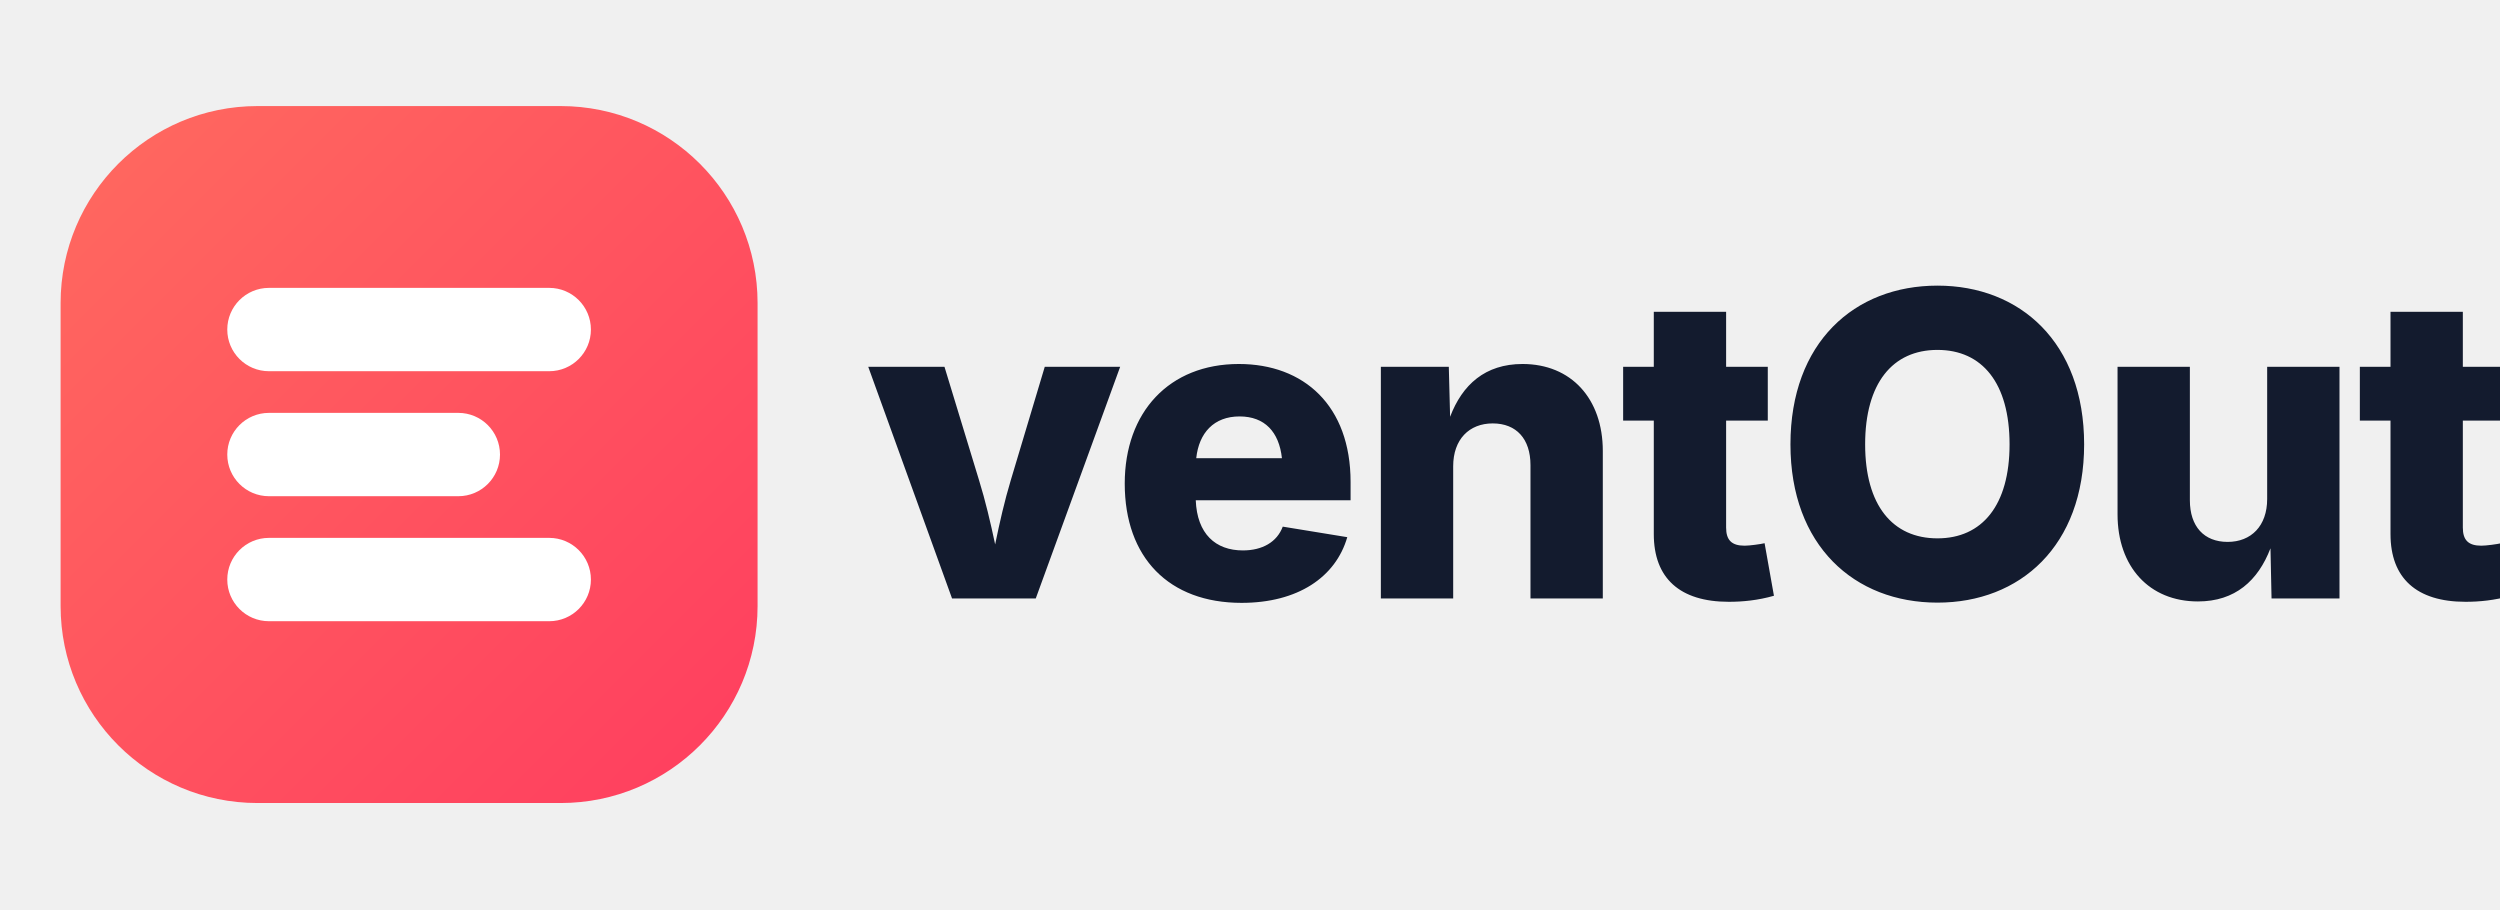
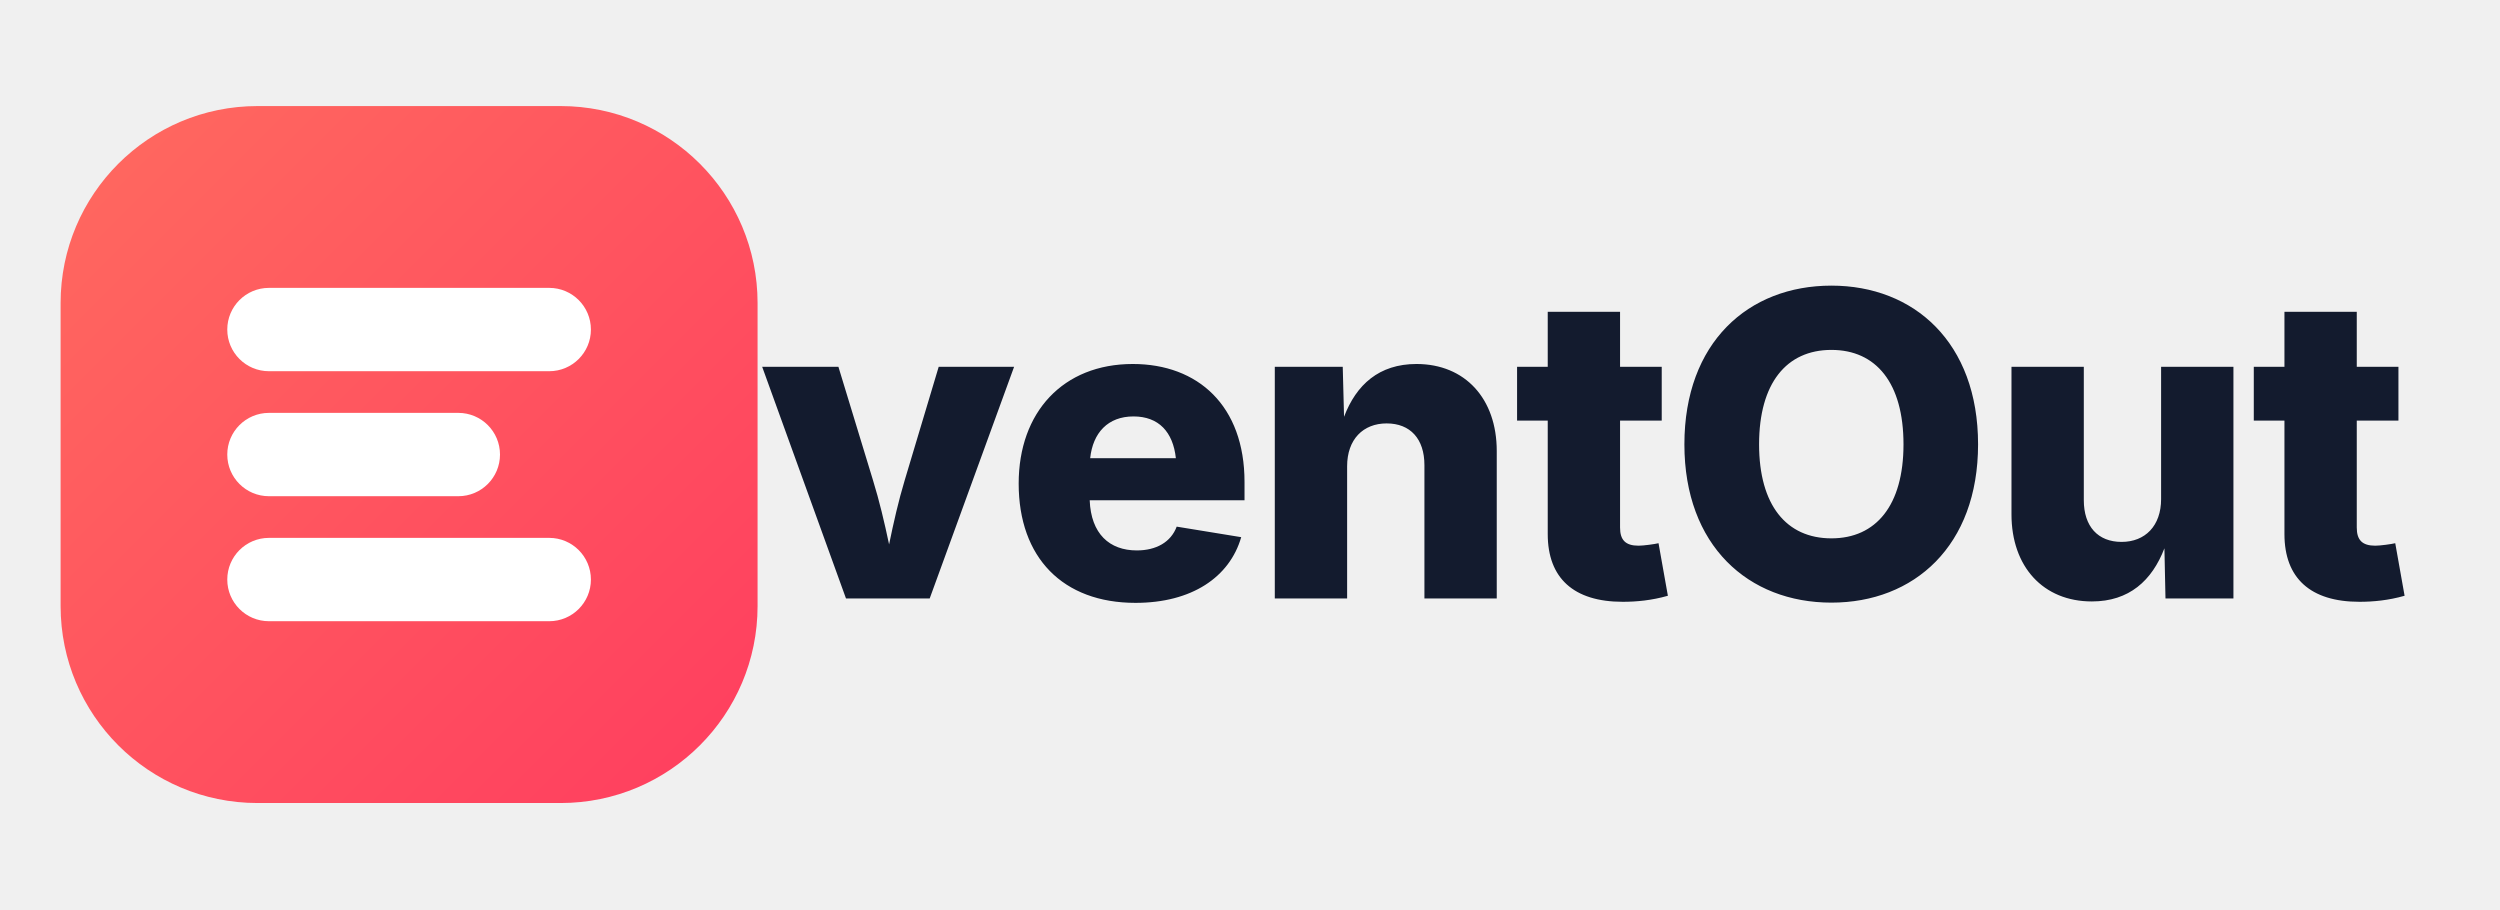
<svg xmlns="http://www.w3.org/2000/svg" viewBox="0 0 330 120" role="img" aria-label="EventOut">
  <defs>
    <linearGradient id="wmA" x1="0" y1="0" x2="1" y2="1">
      <stop offset="0" stop-color="#ff6a5f" />
      <stop offset="1" stop-color="#ff3d5f" />
    </linearGradient>
  </defs>
  <rect x="8" y="14" width="92" height="92" rx="26" fill="url(#wmA)" />
  <g fill="#ffffff">
    <rect x="30" y="38" width="48" height="11" rx="5.5" />
    <rect x="30" y="54.5" width="36" height="11" rx="5.5" />
    <rect x="30" y="71" width="48" height="11" rx="5.5" />
  </g>
-   <text x="114" y="79" font-family="'Plus Jakarta Sans','Inter','Segoe UI',Arial,sans-serif" font-size="56" font-weight="800" letter-spacing="-1" fill="#131b2e">ventOut</text>
+   <text x="100" y="79" font-family="'Plus Jakarta Sans','Inter','Segoe UI',Arial,sans-serif" font-size="56" font-weight="800" letter-spacing="-1" fill="#131b2e">ventOut</text>
</svg>
